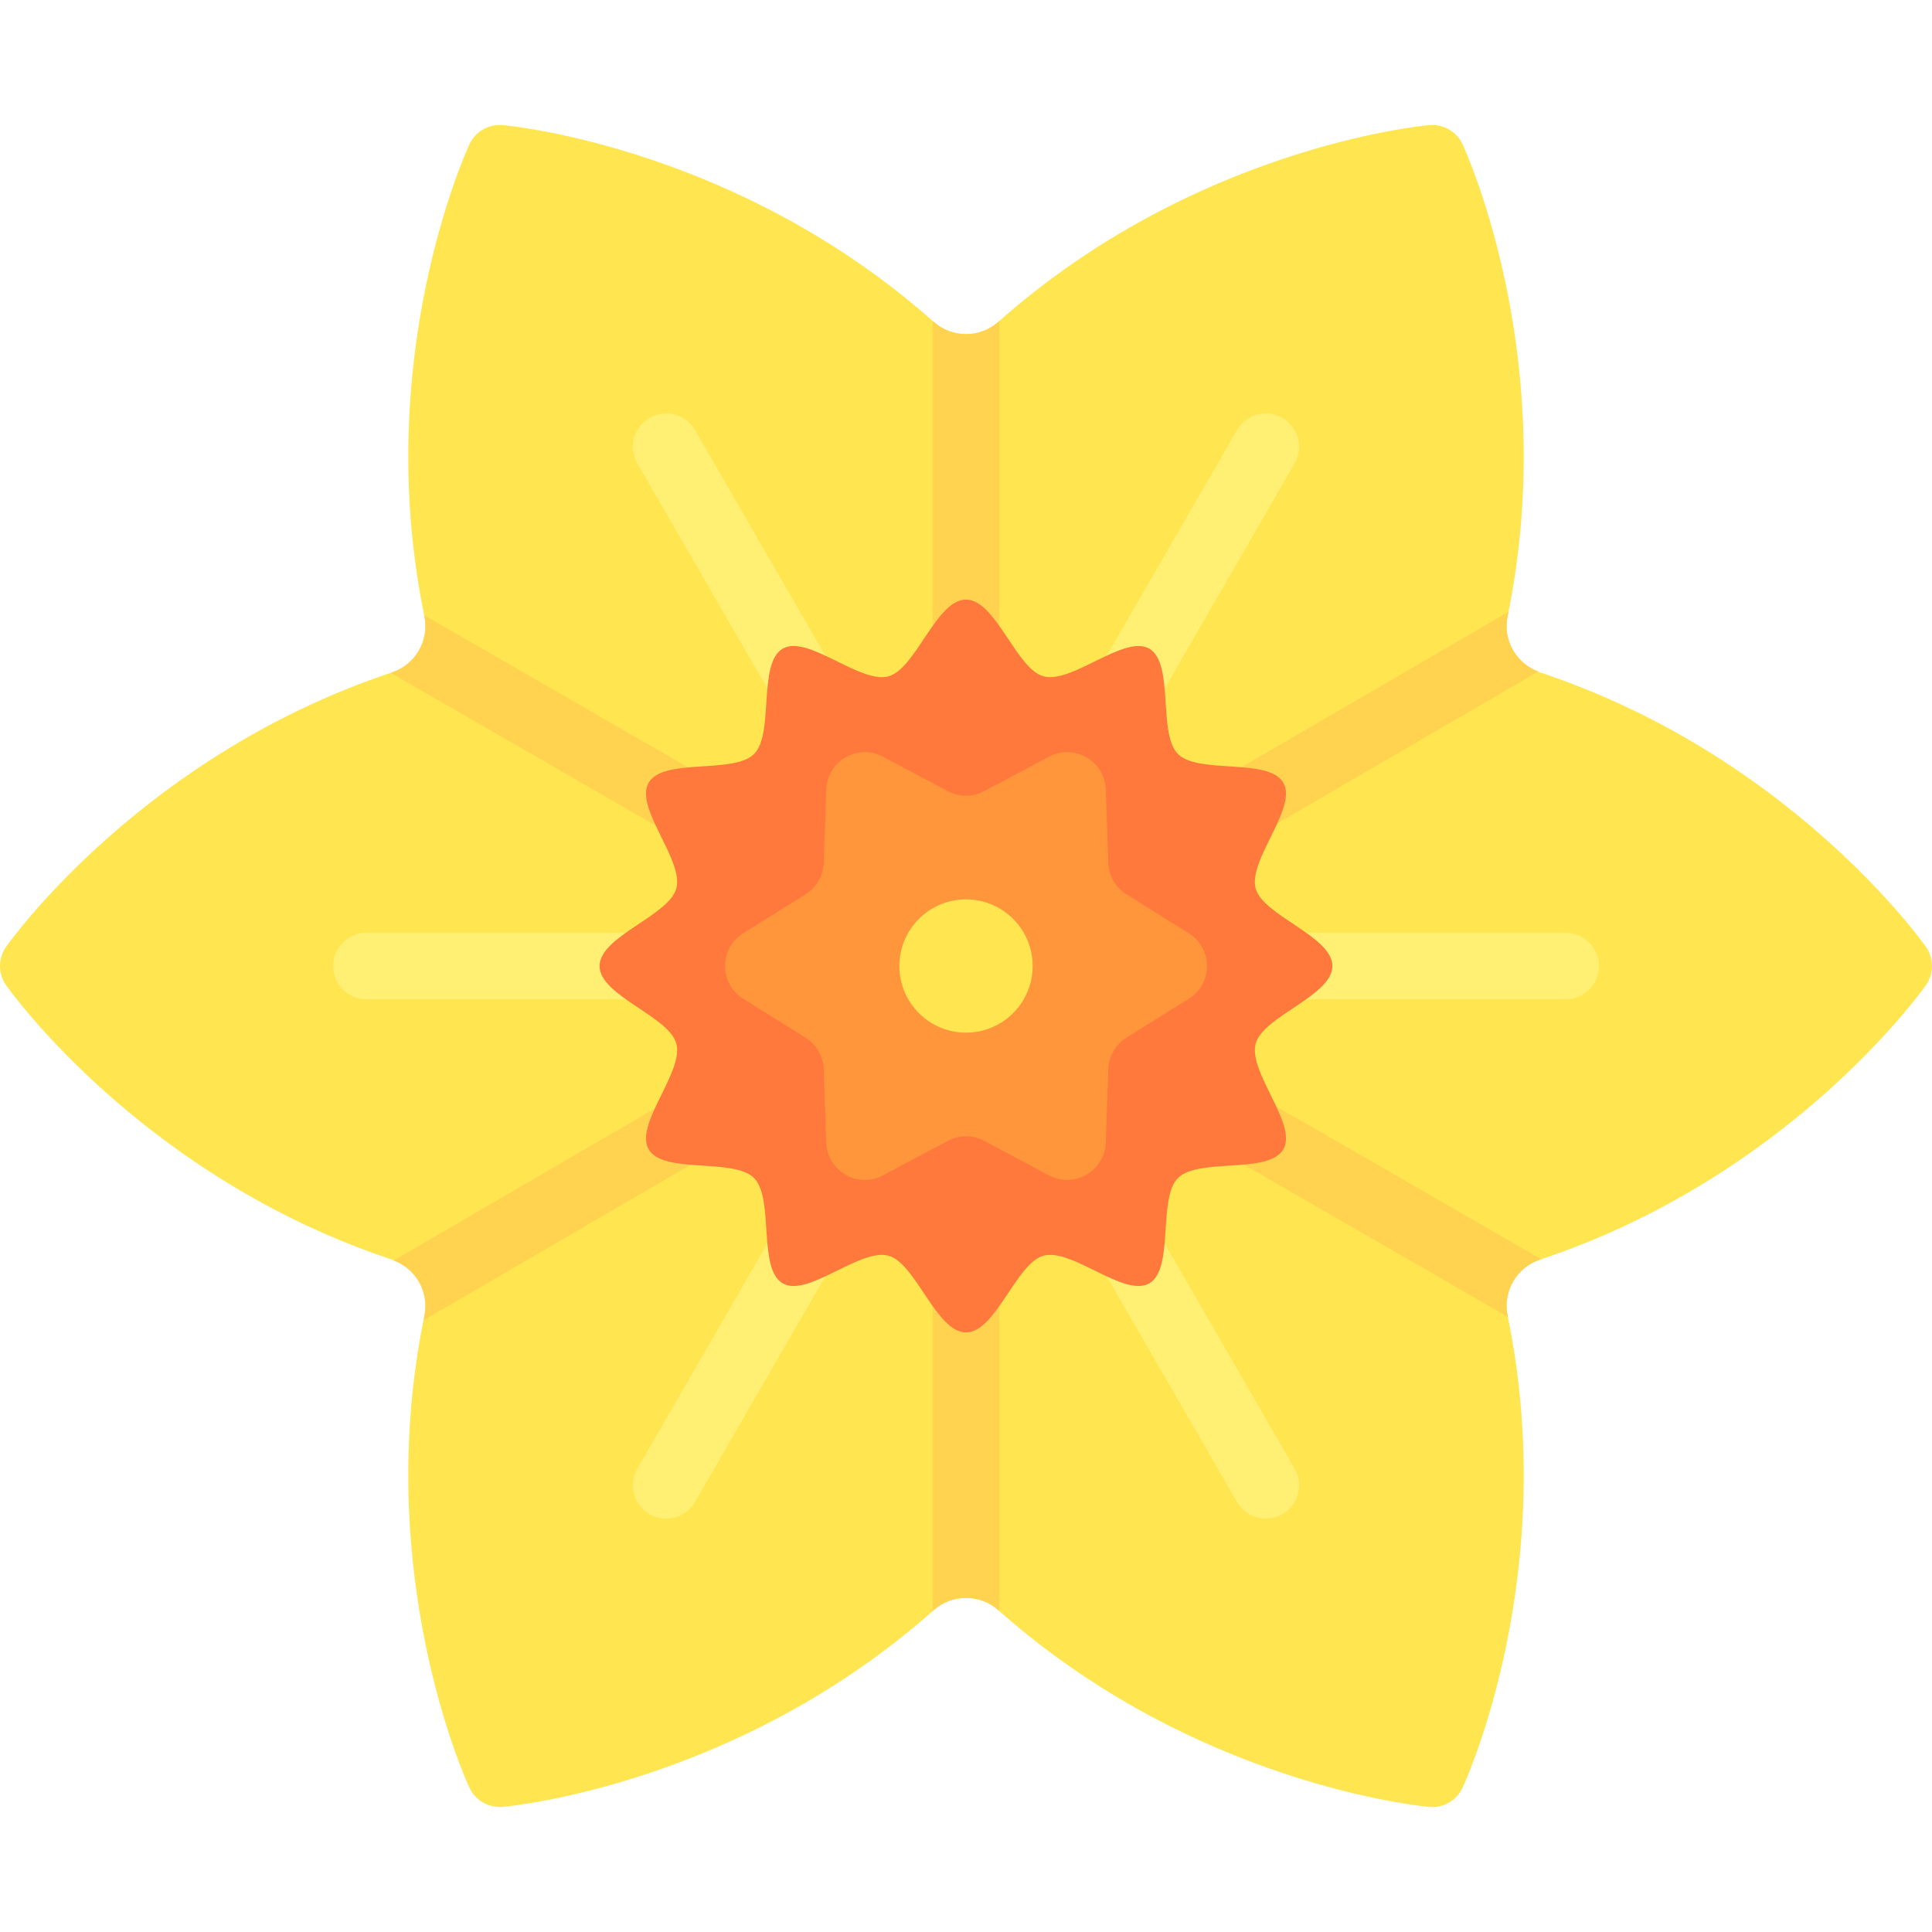
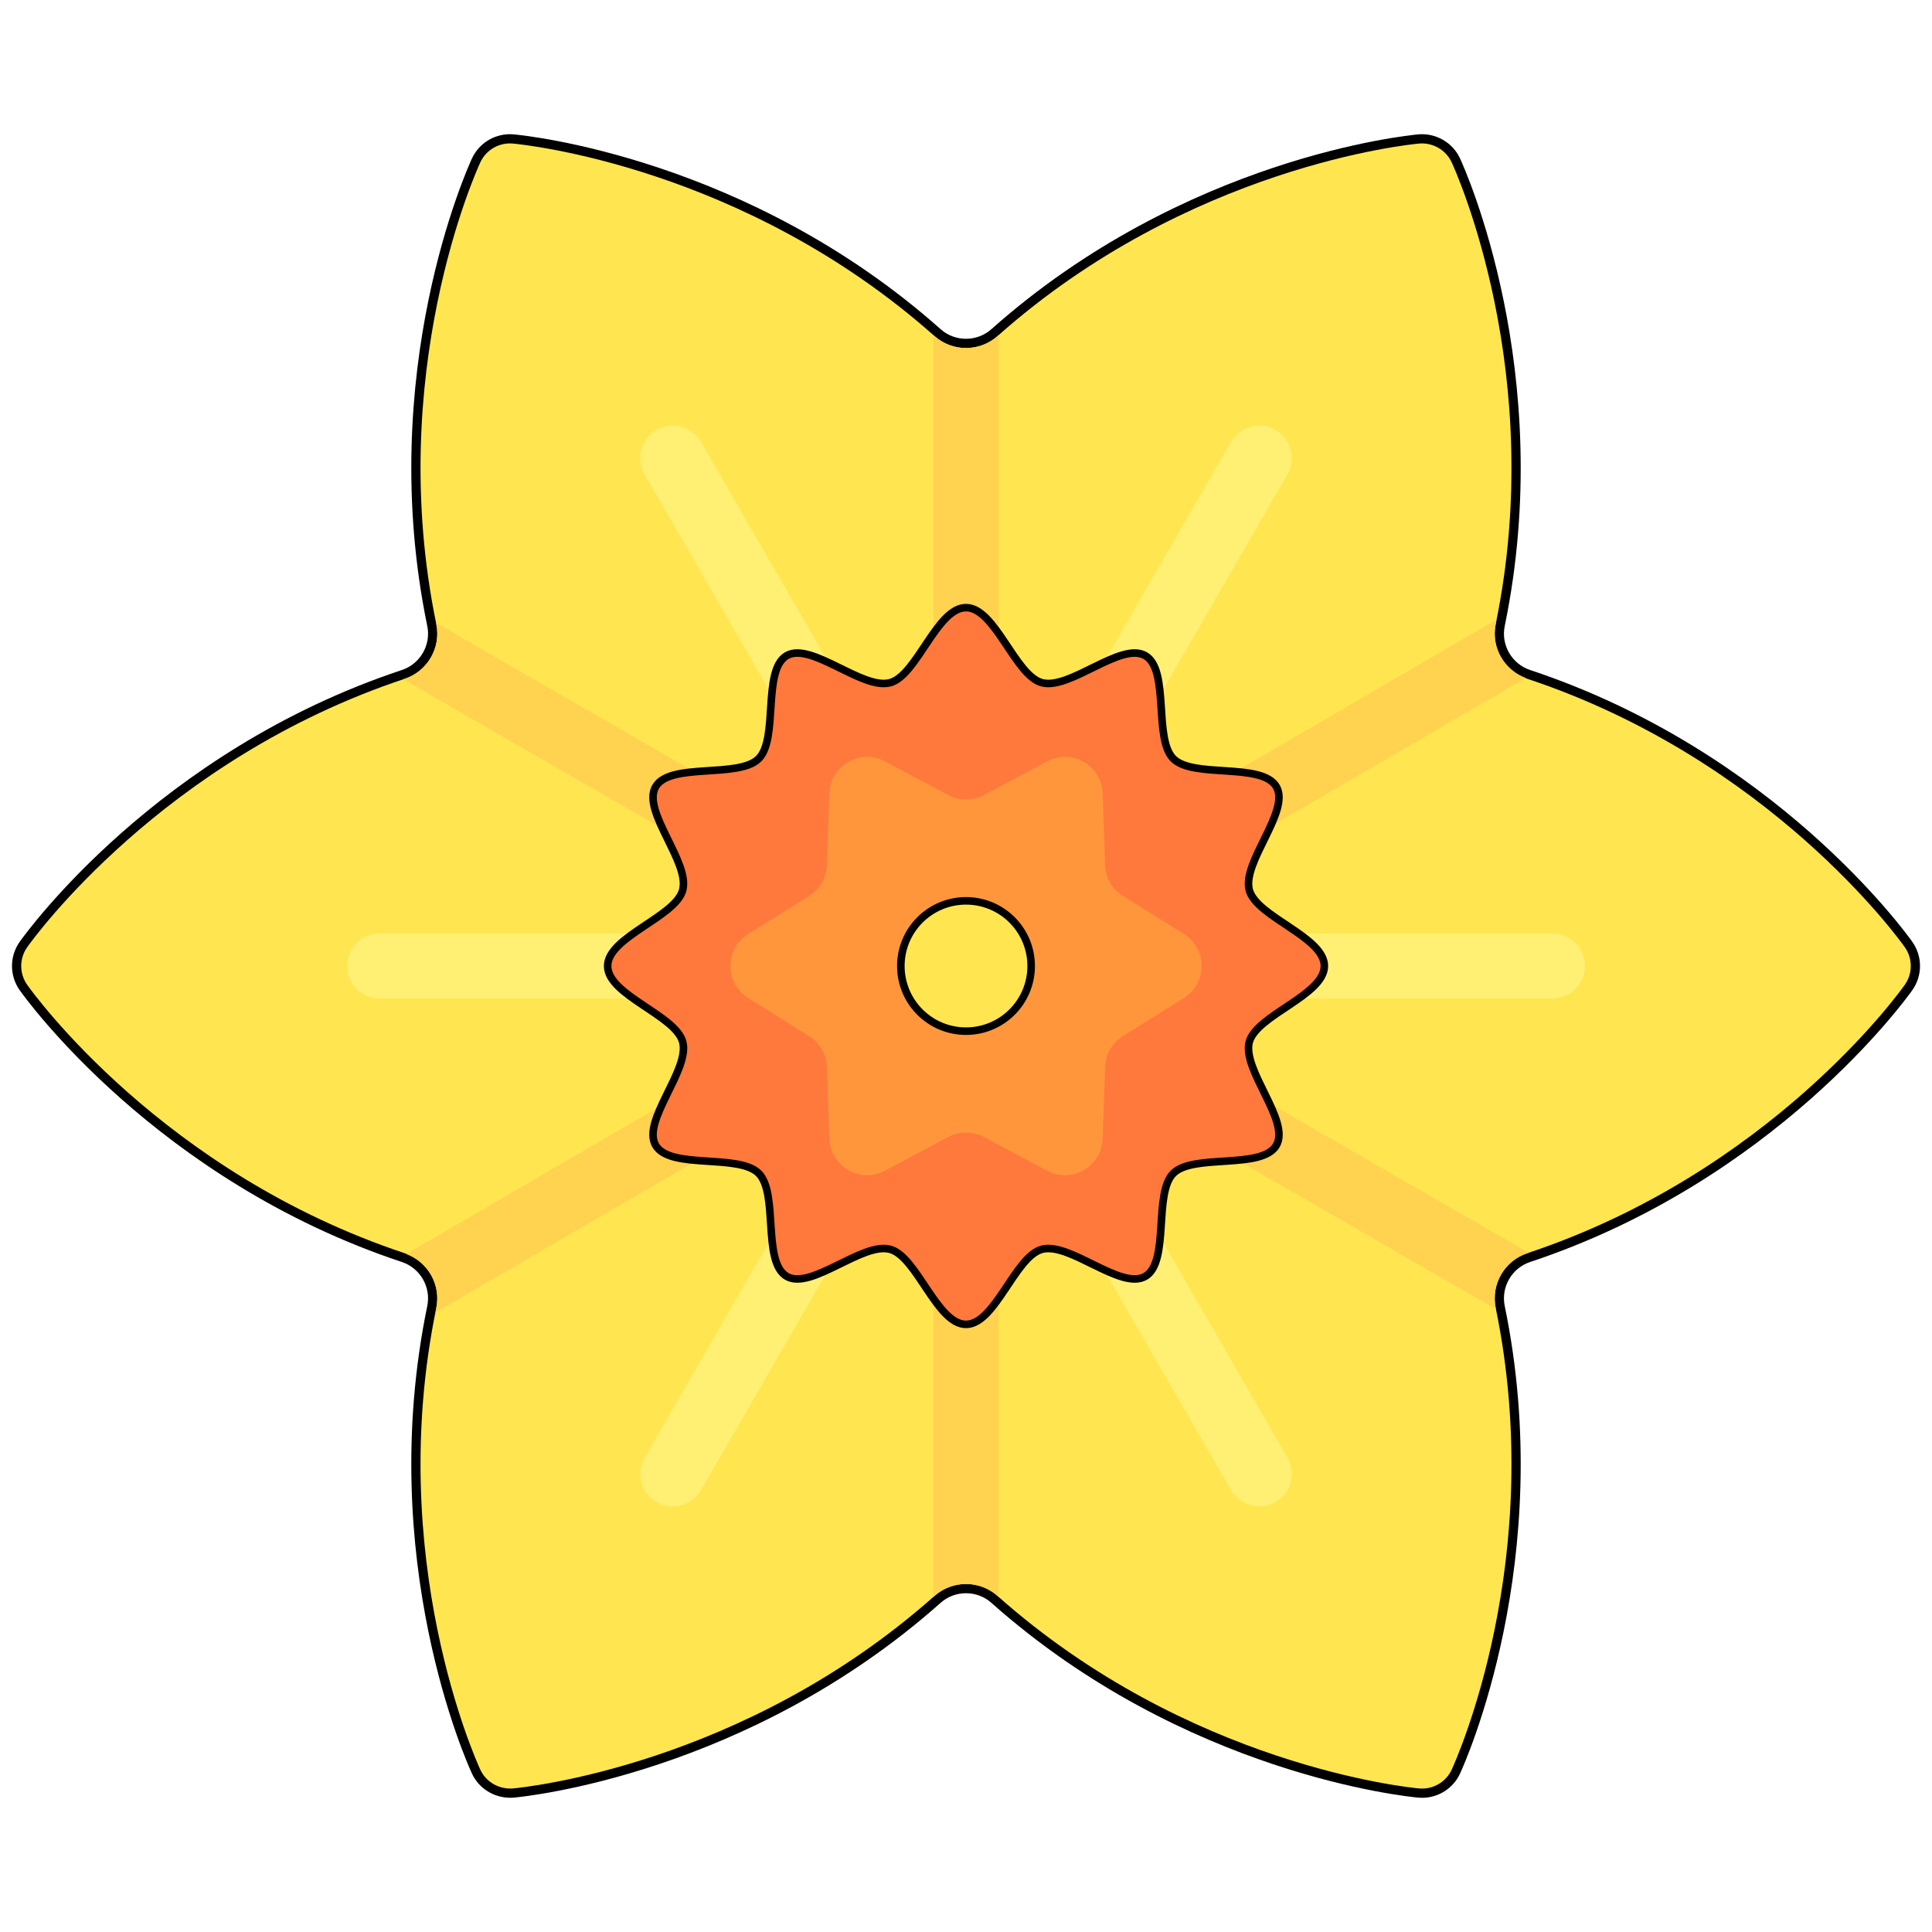
<svg xmlns="http://www.w3.org/2000/svg" version="1.1" id="Layer_1" x="0px" y="0px" viewBox="0 0 511.999 511.999" style="enable-background:new 0 0 511.999 511.999;" xml:space="preserve">
-   <path style="fill:#FFE650;" d="M510.38,250.902c-1.601-2.258-36.659-50.932-102.314-72.732c-6.168-2.048-9.853-8.432-8.539-14.797  C413.529,95.535,388.763,40.756,387.6,38.236c-1.569-3.388-5.151-5.405-8.81-5.086c-2.761,0.253-62.522,6.185-114.25,52.164  c-4.856,4.316-12.223,4.316-17.078,0c-51.728-45.979-111.49-51.911-114.25-52.164c-3.699-0.337-7.245,1.698-8.81,5.086  c-1.164,2.519-25.93,57.299-11.927,125.136c1.314,6.366-2.37,12.749-8.539,14.797C38.279,199.97,3.22,248.643,1.62,250.902  c-2.159,3.057-2.159,7.143,0,10.198c1.601,2.258,36.659,50.932,102.314,72.732c6.168,2.048,9.853,8.431,8.539,14.797  c-14.002,67.837,10.764,122.617,11.927,125.136c1.565,3.388,5.126,5.362,8.81,5.086c2.761-0.253,62.522-6.185,114.25-52.164  c4.856-4.316,12.223-4.316,17.078,0c51.728,45.979,111.49,51.911,114.25,52.164c0.267,0.022,0.534,0.034,0.802,0.034  c3.414,0,6.556-1.979,8.009-5.121c1.164-2.519,25.93-57.299,11.927-125.136c-1.314-6.366,2.37-12.749,8.539-14.797  c65.654-21.8,100.713-70.473,102.314-72.732C512.539,258.043,512.539,253.957,510.38,250.902z" />
-   <path style="fill:#FFD250;" d="M408.067,333.831c0.129-0.043,0.248-0.095,0.376-0.138l-134.832-77.728l134.062-78.013  c-5.903-2.199-9.428-8.366-8.145-14.579c0.086-0.416,0.131-0.817,0.214-1.231l-134.915,78.51V85.074  c-0.095,0.085-0.193,0.156-0.288,0.241c-4.856,4.316-12.223,4.316-17.079,0c-0.095-0.085-0.193-0.156-0.288-0.241v155.65  l-134.758-77.685c0.023,0.114,0.035,0.222,0.058,0.334c1.314,6.366-2.37,12.749-8.539,14.797c-0.129,0.043-0.248,0.095-0.377,0.138  l134.831,77.728l-134.061,78.013c5.903,2.199,9.428,8.365,8.145,14.579c-0.086,0.416-0.131,0.818-0.214,1.233l134.915-78.51v155.577  c0.095-0.085,0.193-0.156,0.288-0.241c4.856-4.317,12.223-4.317,17.079,0c0.095,0.085,0.193,0.156,0.288,0.241v-155.65  l134.758,77.686c-0.023-0.114-0.035-0.223-0.058-0.337C398.213,342.263,401.897,335.879,408.067,333.831z" />
-   <path style="fill:#FFF073;" d="M414.897,247.173H271.291l71.804-124.367c2.435-4.224,0.991-9.621-3.233-12.061  c-4.242-2.449-9.625-0.991-12.061,3.233L256,238.343l-71.802-124.365c-2.449-4.224-7.844-5.681-12.061-3.233  c-4.224,2.44-5.668,7.837-3.233,12.061l71.804,124.367H97.102c-4.875,0-8.828,3.953-8.828,8.828c0,4.875,3.953,8.828,8.828,8.828  h143.606l-71.804,124.367c-2.435,4.224-0.991,9.621,3.233,12.061c1.393,0.802,2.91,1.181,4.405,1.181  c3.052,0,6.017-1.582,7.655-4.414l71.802-124.365L327.8,398.023c1.638,2.831,4.604,4.414,7.656,4.414  c1.495,0,3.017-0.38,4.405-1.181c4.224-2.44,5.668-7.837,3.233-12.061l-71.803-124.367h143.606c4.875,0,8.828-3.953,8.828-8.828  C423.725,251.126,419.772,247.173,414.897,247.173z" />
-   <path style="fill:#FF783C;" d="M353.104,256.001c0,7.904-18.395,13.287-20.343,20.576c-2.016,7.543,11.163,21.388,7.341,27.992  c-3.875,6.698-22.488,2.176-27.925,7.612c-5.436,5.436-0.915,24.049-7.613,27.924c-6.603,3.82-20.447-9.359-27.988-7.343  c-7.291,1.949-12.672,20.343-20.576,20.343c-7.904,0-13.287-18.395-20.576-20.343c-7.543-2.016-21.388,11.163-27.992,7.341  c-6.698-3.875-2.176-22.488-7.612-27.925c-5.436-5.436-24.049-0.915-27.924-7.613c-3.82-6.603,9.359-20.447,7.343-27.988  c-1.949-7.289-20.343-12.671-20.343-20.575c0-7.904,18.395-13.287,20.343-20.576c2.016-7.543-11.163-21.388-7.341-27.992  c3.875-6.698,22.488-2.176,27.925-7.612c5.436-5.436,0.915-24.049,7.613-27.924c6.603-3.82,20.447,9.359,27.988,7.343  c7.291-1.95,12.672-20.344,20.576-20.344c7.904,0,13.287,18.395,20.576,20.343c7.543,2.016,21.388-11.163,27.992-7.341  c6.698,3.875,2.176,22.488,7.612,27.925c5.436,5.436,24.049,0.915,27.924,7.613c3.82,6.603-9.359,20.447-7.343,27.988  C334.709,242.715,353.104,248.097,353.104,256.001z" />
-   <path style="fill:#FF963C;" d="M260.811,209.67l17.182-9.142c6.686-3.558,14.787,1.12,15.049,8.689l0.674,19.452  c0.118,3.405,1.921,6.529,4.811,8.334l16.508,10.31c6.423,4.011,6.423,13.366,0,17.377l-16.508,10.31  c-2.89,1.805-4.694,4.929-4.811,8.334l-0.674,19.452c-0.263,7.569-8.363,12.246-15.049,8.689l-17.182-9.142  c-3.008-1.6-6.615-1.6-9.623,0l-17.182,9.142c-6.686,3.558-14.787-1.12-15.049-8.689l-0.674-19.452  c-0.118-3.405-1.921-6.529-4.811-8.334l-16.508-10.31c-6.423-4.011-6.423-13.366,0-17.377l16.508-10.31  c2.89-1.805,4.694-4.929,4.811-8.334l0.674-19.452c0.263-7.569,8.363-12.246,15.049-8.689l17.182,9.142  C254.197,211.271,257.803,211.271,260.811,209.67z" />
-   <circle style="fill:#FFE650;" cx="256.001" cy="256.001" r="17.655" />
-   <g>
+   <defs id="defs878" />
+   <path style="fill:#ffe650;stroke:#000000;stroke-width:4.89;stroke-miterlimit:4;stroke-dasharray:none;stroke-opacity:1;paint-order:markers stroke fill" d="m 504.793,251.014 c -1.566,-2.208 -35.854,-49.813 -100.067,-71.135 -6.033,-2.003 -9.637,-8.247 -8.351,-14.472 13.694,-66.348 -10.528,-119.924 -11.665,-122.389 -1.535,-3.314 -5.038,-5.286 -8.617,-4.974 -2.7,0.247 -61.149,6.049 -111.741,51.018 -4.749,4.221 -11.955,4.221 -16.703,0 C 197.058,44.094 138.608,38.292 135.909,38.045 c -3.618,-0.33 -7.086,1.661 -8.617,4.974 -1.138,2.464 -25.36,56.041 -11.665,122.388 1.285,6.226 -2.318,12.469 -8.351,14.472 -64.215,21.322 -98.504,68.926 -100.069,71.136 -2.112,2.99 -2.112,6.986 0,9.974 1.566,2.208 35.854,49.813 100.067,71.135 6.033,2.003 9.637,8.246 8.351,14.472 -13.694,66.347 10.528,119.924 11.665,122.388 1.531,3.314 5.013,5.244 8.617,4.974 2.7,-0.247 61.149,-6.049 111.741,-51.018 4.749,-4.221 11.955,-4.221 16.703,0 50.592,44.969 109.041,50.771 111.741,51.018 0.261,0.021 0.522,0.033 0.784,0.033 3.339,0 6.412,-1.936 7.833,-5.009 1.138,-2.464 25.36,-56.041 11.665,-122.388 -1.285,-6.226 2.318,-12.469 8.351,-14.472 64.212,-21.321 98.501,-68.925 100.067,-71.135 2.113,-2.989 2.113,-6.985 9.8e-4,-9.973 z" id="path833" />
+   <path style="fill:#ffd250;stroke-width:0.978" d="m 404.727,332.122 c 0.126,-0.042 0.243,-0.093 0.368,-0.135 L 273.224,255.966 404.342,179.666 c -5.773,-2.151 -9.221,-8.182 -7.966,-14.259 0.084,-0.407 0.128,-0.799 0.209,-1.204 L 264.633,240.989 V 88.828 c -0.093,0.083 -0.189,0.153 -0.282,0.236 -4.749,4.221 -11.955,4.221 -16.704,0 -0.093,-0.083 -0.189,-0.153 -0.282,-0.236 V 241.06 L 115.568,165.081 c 0.022,0.112 0.034,0.217 0.057,0.327 1.285,6.226 -2.318,12.469 -8.351,14.472 -0.126,0.042 -0.243,0.093 -0.369,0.135 l 131.87,76.021 -131.117,76.3 c 5.773,2.151 9.221,8.181 7.966,14.259 -0.084,0.407 -0.128,0.8 -0.209,1.206 l 131.952,-76.786 v 152.16 c 0.093,-0.083 0.189,-0.153 0.282,-0.236 4.749,-4.222 11.955,-4.222 16.704,0 0.093,0.083 0.189,0.153 0.282,0.236 V 270.942 l 131.798,75.98 c -0.022,-0.111 -0.034,-0.218 -0.057,-0.33 -1.285,-6.224 2.318,-12.468 8.352,-14.471 z" id="path835" />
+   <path style="fill:#fff073;stroke-width:0.978" d="M 411.407,247.367 H 270.955 l 70.227,-121.635 c 2.382,-4.131 0.969,-9.41 -3.162,-11.796 -4.149,-2.395 -9.414,-0.969 -11.796,3.162 L 256,238.731 185.775,117.097 c -2.395,-4.131 -7.672,-5.556 -11.796,-3.162 -4.131,2.386 -5.544,7.665 -3.162,11.796 l 70.227,121.635 H 100.592 c -4.768,0 -8.634,3.866 -8.634,8.634 0,4.768 3.866,8.634 8.634,8.634 h 140.452 l -70.227,121.635 c -2.382,4.131 -0.969,9.41 3.162,11.796 1.362,0.784 2.846,1.155 4.308,1.155 2.985,0 5.885,-1.547 7.487,-4.317 l 70.225,-121.634 70.224,121.633 c 1.602,2.769 4.503,4.317 7.488,4.317 1.462,0 2.951,-0.372 4.308,-1.155 4.131,-2.386 5.544,-7.665 3.162,-11.796 L 270.955,264.634 H 411.407 c 4.768,0 8.634,-3.866 8.634,-8.634 0,-4.767 -3.866,-8.633 -8.634,-8.633 z" id="path837" />
+   <path style="fill:#ff783c;stroke-width:2;stroke:#000000;stroke-opacity:1;stroke-miterlimit:4;stroke-dasharray:none" d="m 350.971,256.001 c 0,7.73 -17.991,12.995 -19.896,20.124 -1.972,7.377 10.918,20.918 7.18,27.377 -3.79,6.551 -21.994,2.128 -27.312,7.445 -5.317,5.317 -0.895,23.521 -7.446,27.311 -6.458,3.736 -19.998,-9.153 -27.373,-7.182 -7.131,1.906 -12.394,19.896 -20.124,19.896 -7.73,0 -12.995,-17.991 -20.124,-19.896 -7.377,-1.972 -20.918,10.918 -27.377,7.18 -6.551,-3.79 -2.128,-21.994 -7.445,-27.312 -5.317,-5.317 -23.521,-0.895 -27.311,-7.446 -3.736,-6.458 9.153,-19.998 7.182,-27.373 -1.906,-7.129 -19.896,-12.393 -19.896,-20.123 0,-7.73 17.991,-12.995 19.896,-20.124 1.972,-7.377 -10.918,-20.918 -7.18,-27.377 3.79,-6.551 21.994,-2.128 27.312,-7.445 5.317,-5.317 0.895,-23.521 7.446,-27.311 6.458,-3.736 19.998,9.153 27.373,7.182 7.131,-1.907 12.394,-19.897 20.124,-19.897 7.73,0 12.995,17.991 20.124,19.896 7.377,1.972 20.918,-10.918 27.377,-7.18 6.551,3.79 2.128,21.994 7.445,27.312 5.317,5.317 23.521,0.895 27.311,7.446 3.736,6.458 -9.153,19.998 -7.182,27.373 1.905,7.13 19.896,12.394 19.896,20.124 z" id="path839" />
+   <path style="fill:#ff963c;stroke-width:0.978" d="m 260.705,210.688 16.805,-8.941 c 6.539,-3.48 14.462,1.095 14.718,8.498 l 0.659,19.025 c 0.115,3.33 1.879,6.386 4.705,8.151 l 16.145,10.084 c 6.282,3.923 6.282,13.072 0,16.995 l -16.145,10.084 c -2.827,1.765 -4.591,4.821 -4.705,8.151 l -0.659,19.025 c -0.257,7.403 -8.179,11.977 -14.718,8.498 l -16.805,-8.941 c -2.942,-1.565 -6.47,-1.565 -9.412,0 l -16.805,8.941 c -6.539,3.48 -14.462,-1.095 -14.718,-8.498 l -0.659,-19.025 c -0.115,-3.33 -1.879,-6.386 -4.705,-8.151 l -16.145,-10.084 c -6.282,-3.923 -6.282,-13.072 0,-16.995 l 16.145,-10.084 c 2.827,-1.765 4.591,-4.821 4.705,-8.151 l 0.659,-19.025 c 0.257,-7.403 8.179,-11.977 14.718,-8.498 l 16.805,8.941 c 2.943,1.566 6.47,1.566 9.412,0 z" id="path841" />
+   <circle style="fill:#ffe650;stroke-width:2;stroke-miterlimit:4;stroke-dasharray:none;stroke:#000000;stroke-opacity:1" cx="256.001" cy="256.001" r="17.267" id="circle843" />
+   <g id="g845" transform="matrix(0.9780367,0,0,0.9780367,5.622598,5.622585)">
</g>
-   <g>
+   <g id="g847" transform="matrix(0.9780367,0,0,0.9780367,5.622598,5.622585)">
</g>
-   <g>
+   <g id="g849" transform="matrix(0.9780367,0,0,0.9780367,5.622598,5.622585)">
</g>
-   <g>
+   <g id="g851" transform="matrix(0.9780367,0,0,0.9780367,5.622598,5.622585)">
</g>
-   <g>
+   <g id="g853" transform="matrix(0.9780367,0,0,0.9780367,5.622598,5.622585)">
</g>
-   <g>
+   <g id="g855" transform="matrix(0.9780367,0,0,0.9780367,5.622598,5.622585)">
</g>
-   <g>
+   <g id="g857" transform="matrix(0.9780367,0,0,0.9780367,5.622598,5.622585)">
</g>
-   <g>
+   <g id="g859" transform="matrix(0.9780367,0,0,0.9780367,5.622598,5.622585)">
</g>
-   <g>
+   <g id="g861" transform="matrix(0.9780367,0,0,0.9780367,5.622598,5.622585)">
</g>
-   <g>
+   <g id="g863" transform="matrix(0.9780367,0,0,0.9780367,5.622598,5.622585)">
</g>
-   <g>
+   <g id="g865" transform="matrix(0.9780367,0,0,0.9780367,5.622598,5.622585)">
</g>
-   <g>
+   <g id="g867" transform="matrix(0.9780367,0,0,0.9780367,5.622598,5.622585)">
</g>
-   <g>
+   <g id="g869" transform="matrix(0.9780367,0,0,0.9780367,5.622598,5.622585)">
</g>
-   <g>
+   <g id="g871" transform="matrix(0.9780367,0,0,0.9780367,5.622598,5.622585)">
</g>
-   <g>
+   <g id="g873" transform="matrix(0.9780367,0,0,0.9780367,5.622598,5.622585)">
</g>
</svg>
